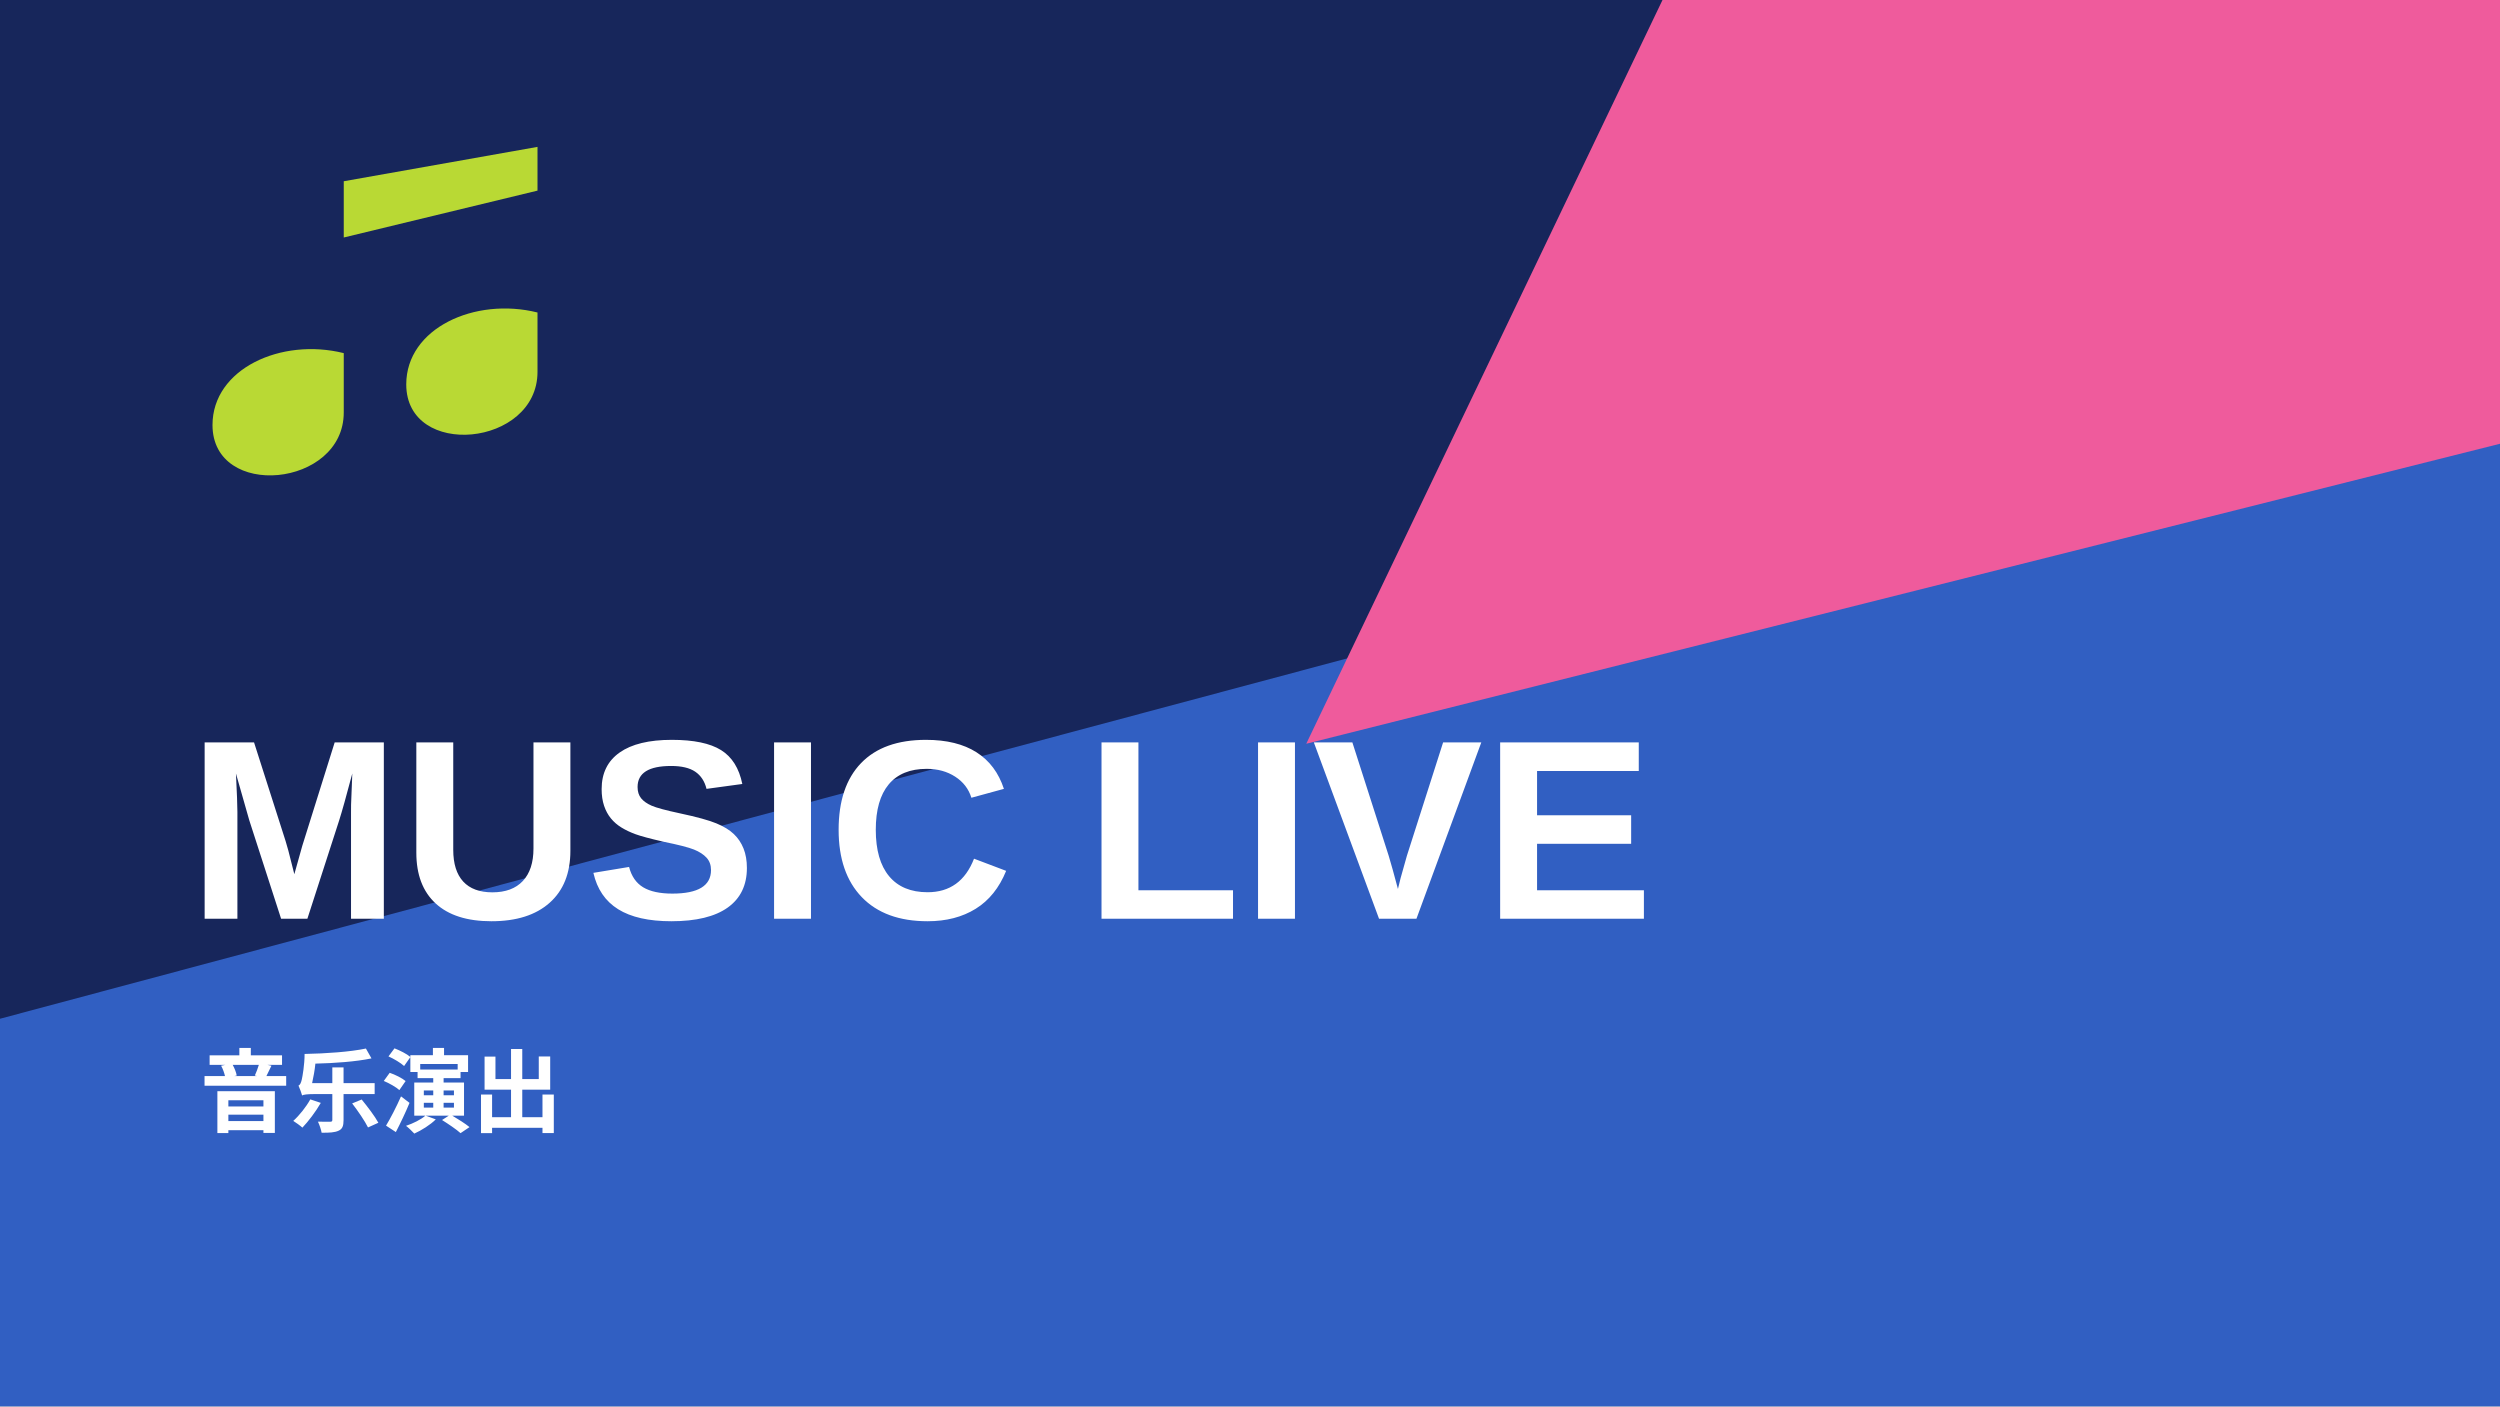
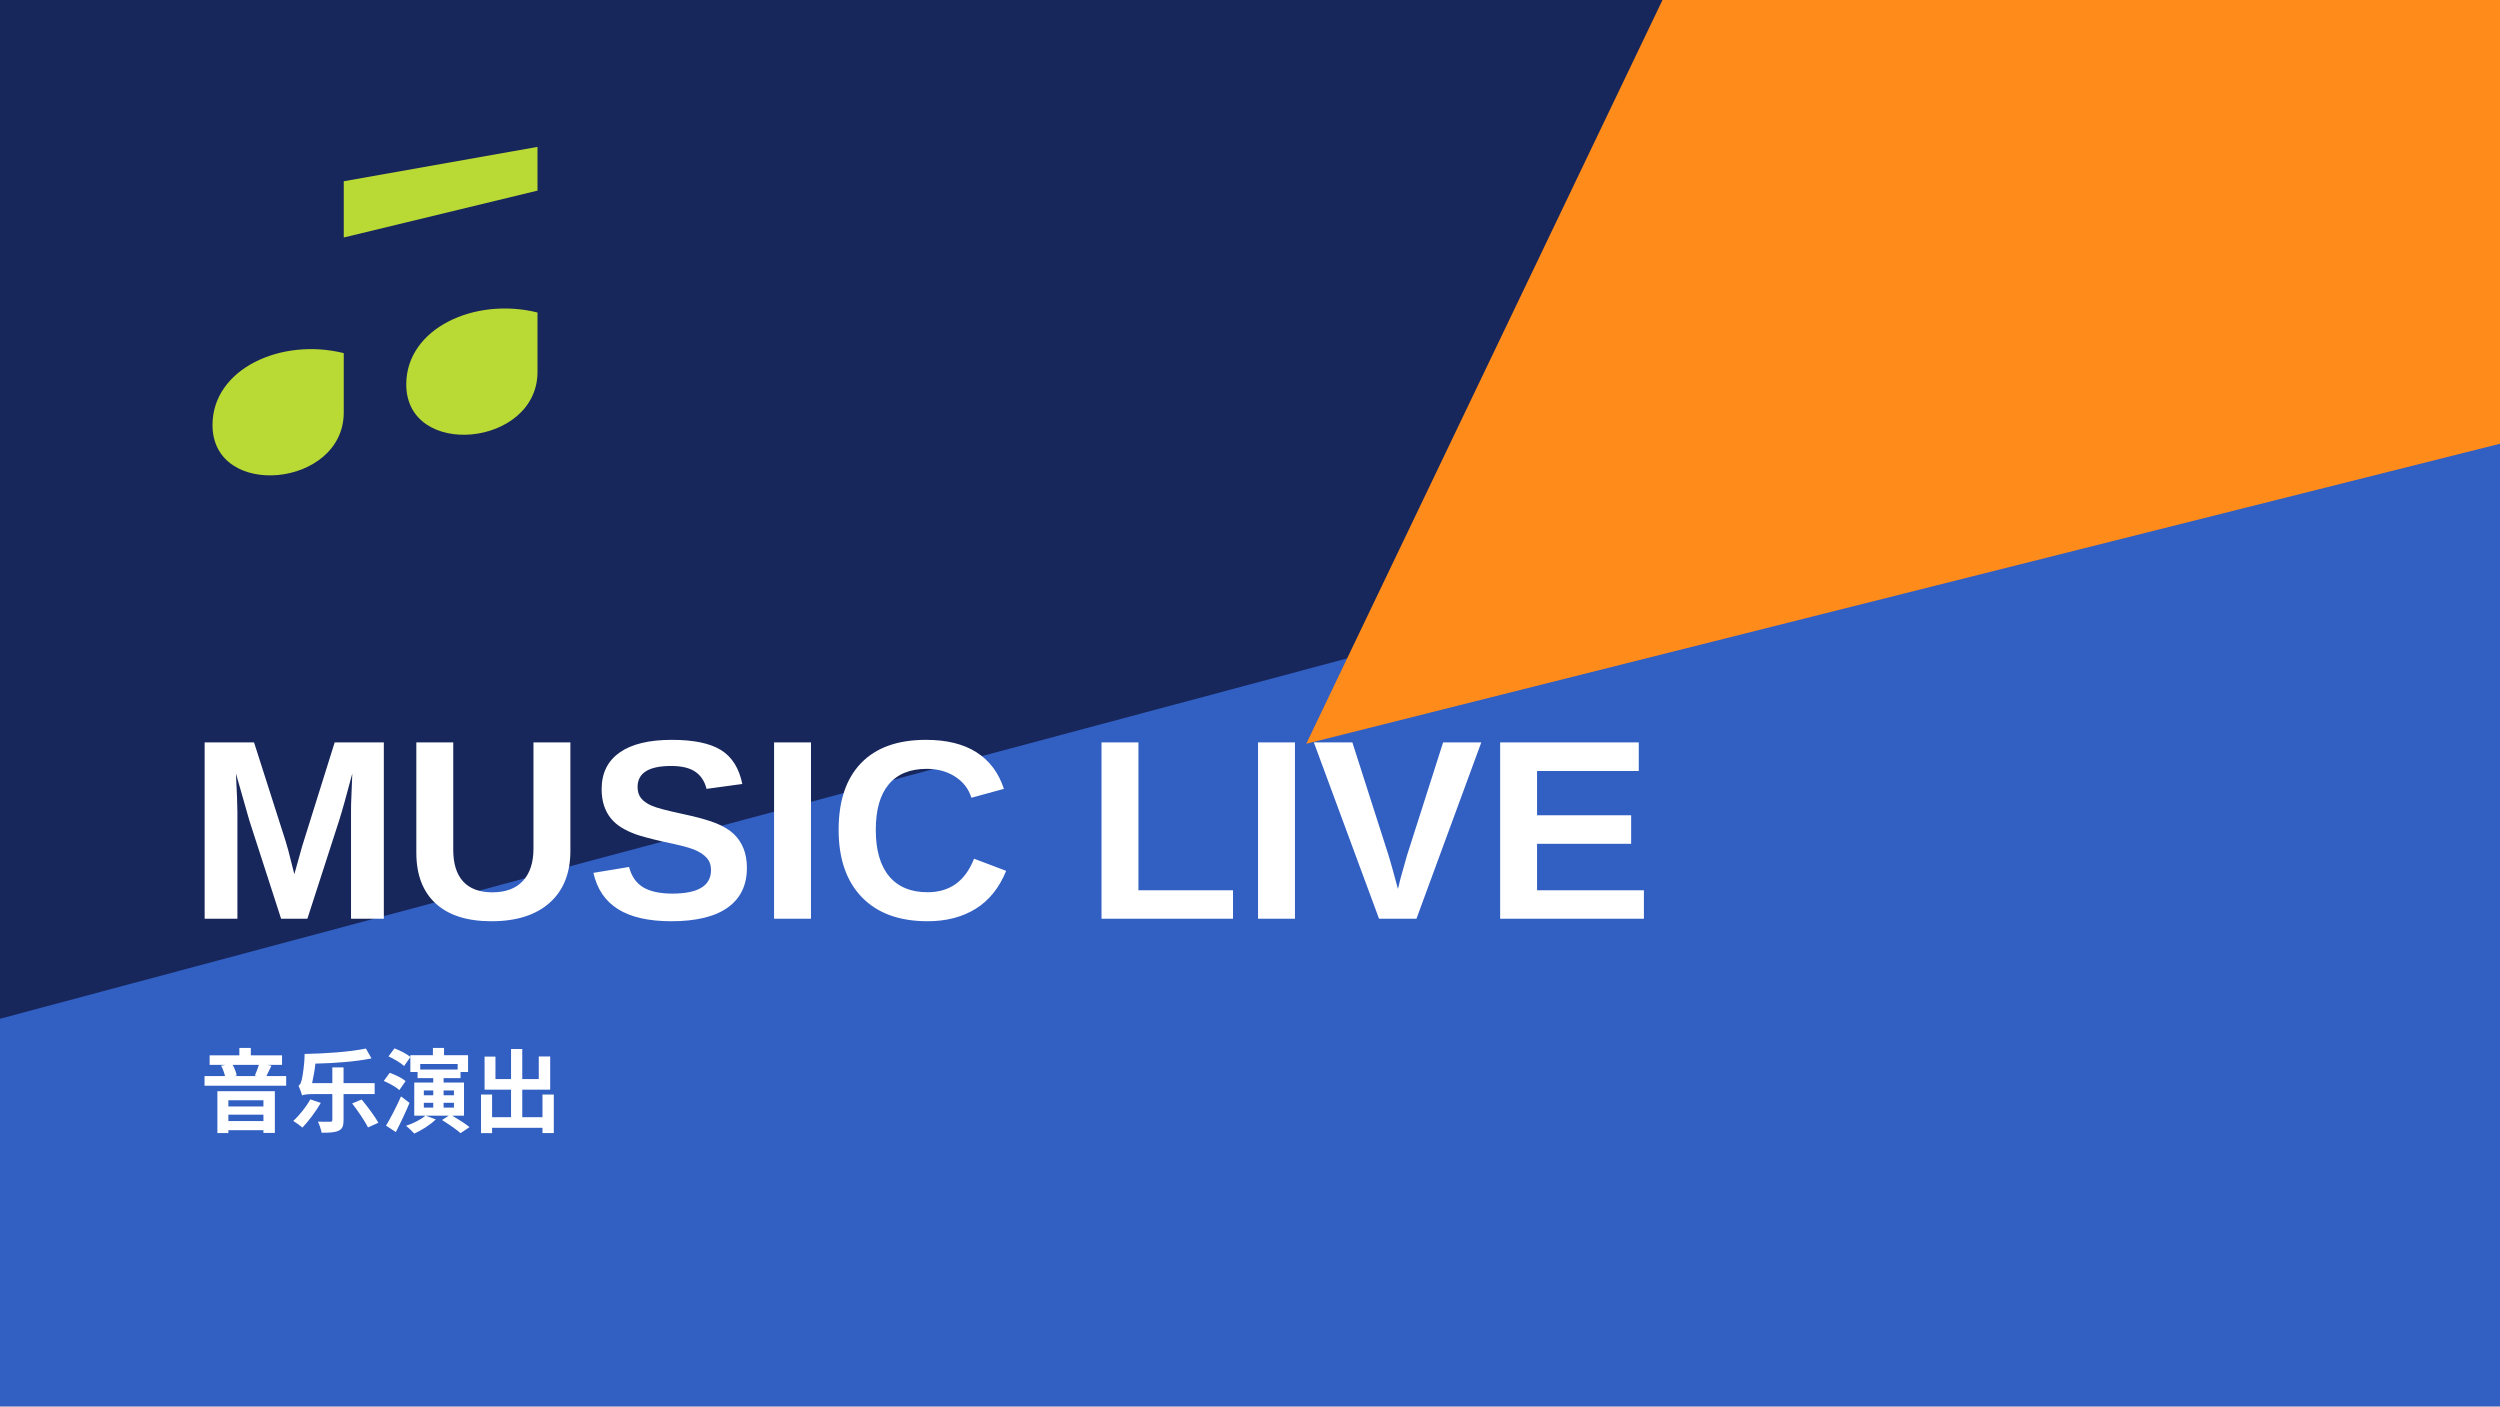
<svg xmlns="http://www.w3.org/2000/svg" viewBox="0 0 800 450" role="img" aria-labelledby="t">
  <rect width="800" height="450" fill="#17265b" />
  <path d="M0 326 800 112v338H0z" fill="#315fc2" />
-   <path d="m532 0 268 0v142L418 238z" fill="#ef5b9c" />
+   <path d="m532 0 268 0v142L418 238z" fill="#ff8c1a" />
  <path d="M110 58v74c0 24-42 28-42 4 0-18 22-28 42-23V76l62-15v58c0 24-42 28-42 4 0-18 22-28 42-23V47z" fill="#b9d934" />
  <text x="60" y="294" fill="#fff" font-family="Arial,sans-serif" font-size="82" font-weight="800">MUSIC LIVE</text>
  <text x="64" y="360" fill="#fff" font-family="sans-serif" font-size="29" font-weight="700">音乐演出</text>
</svg>
